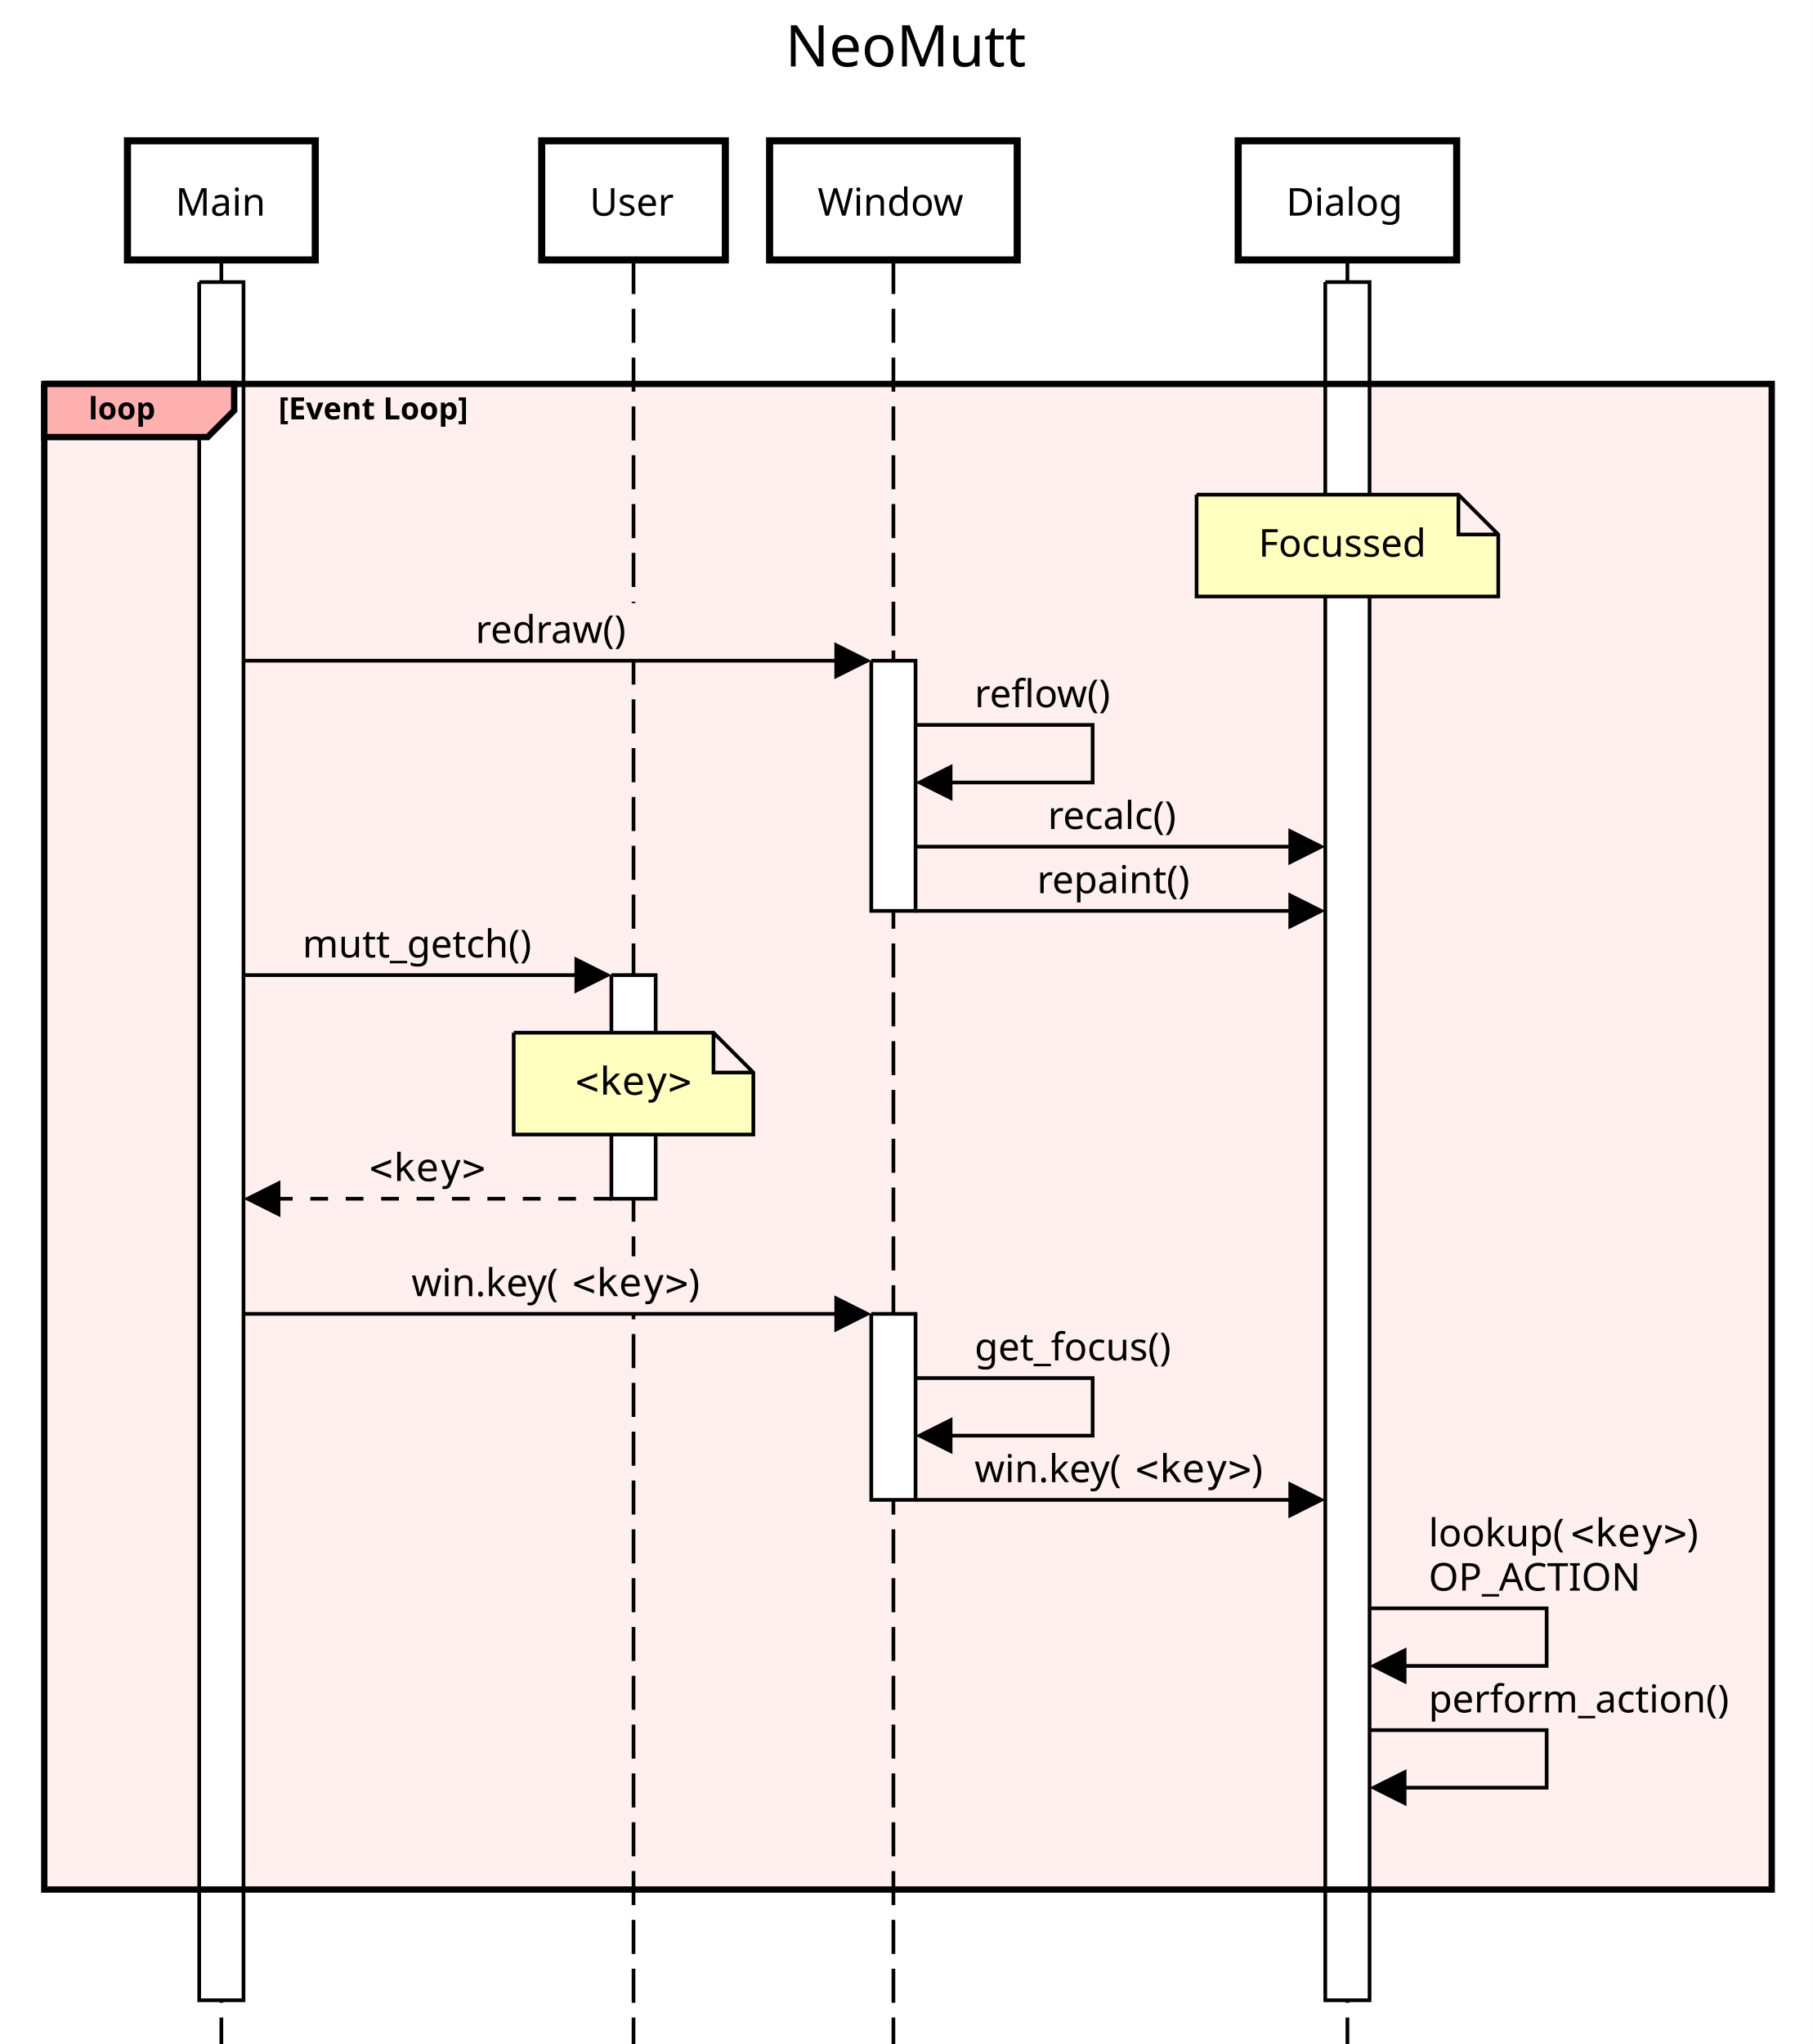
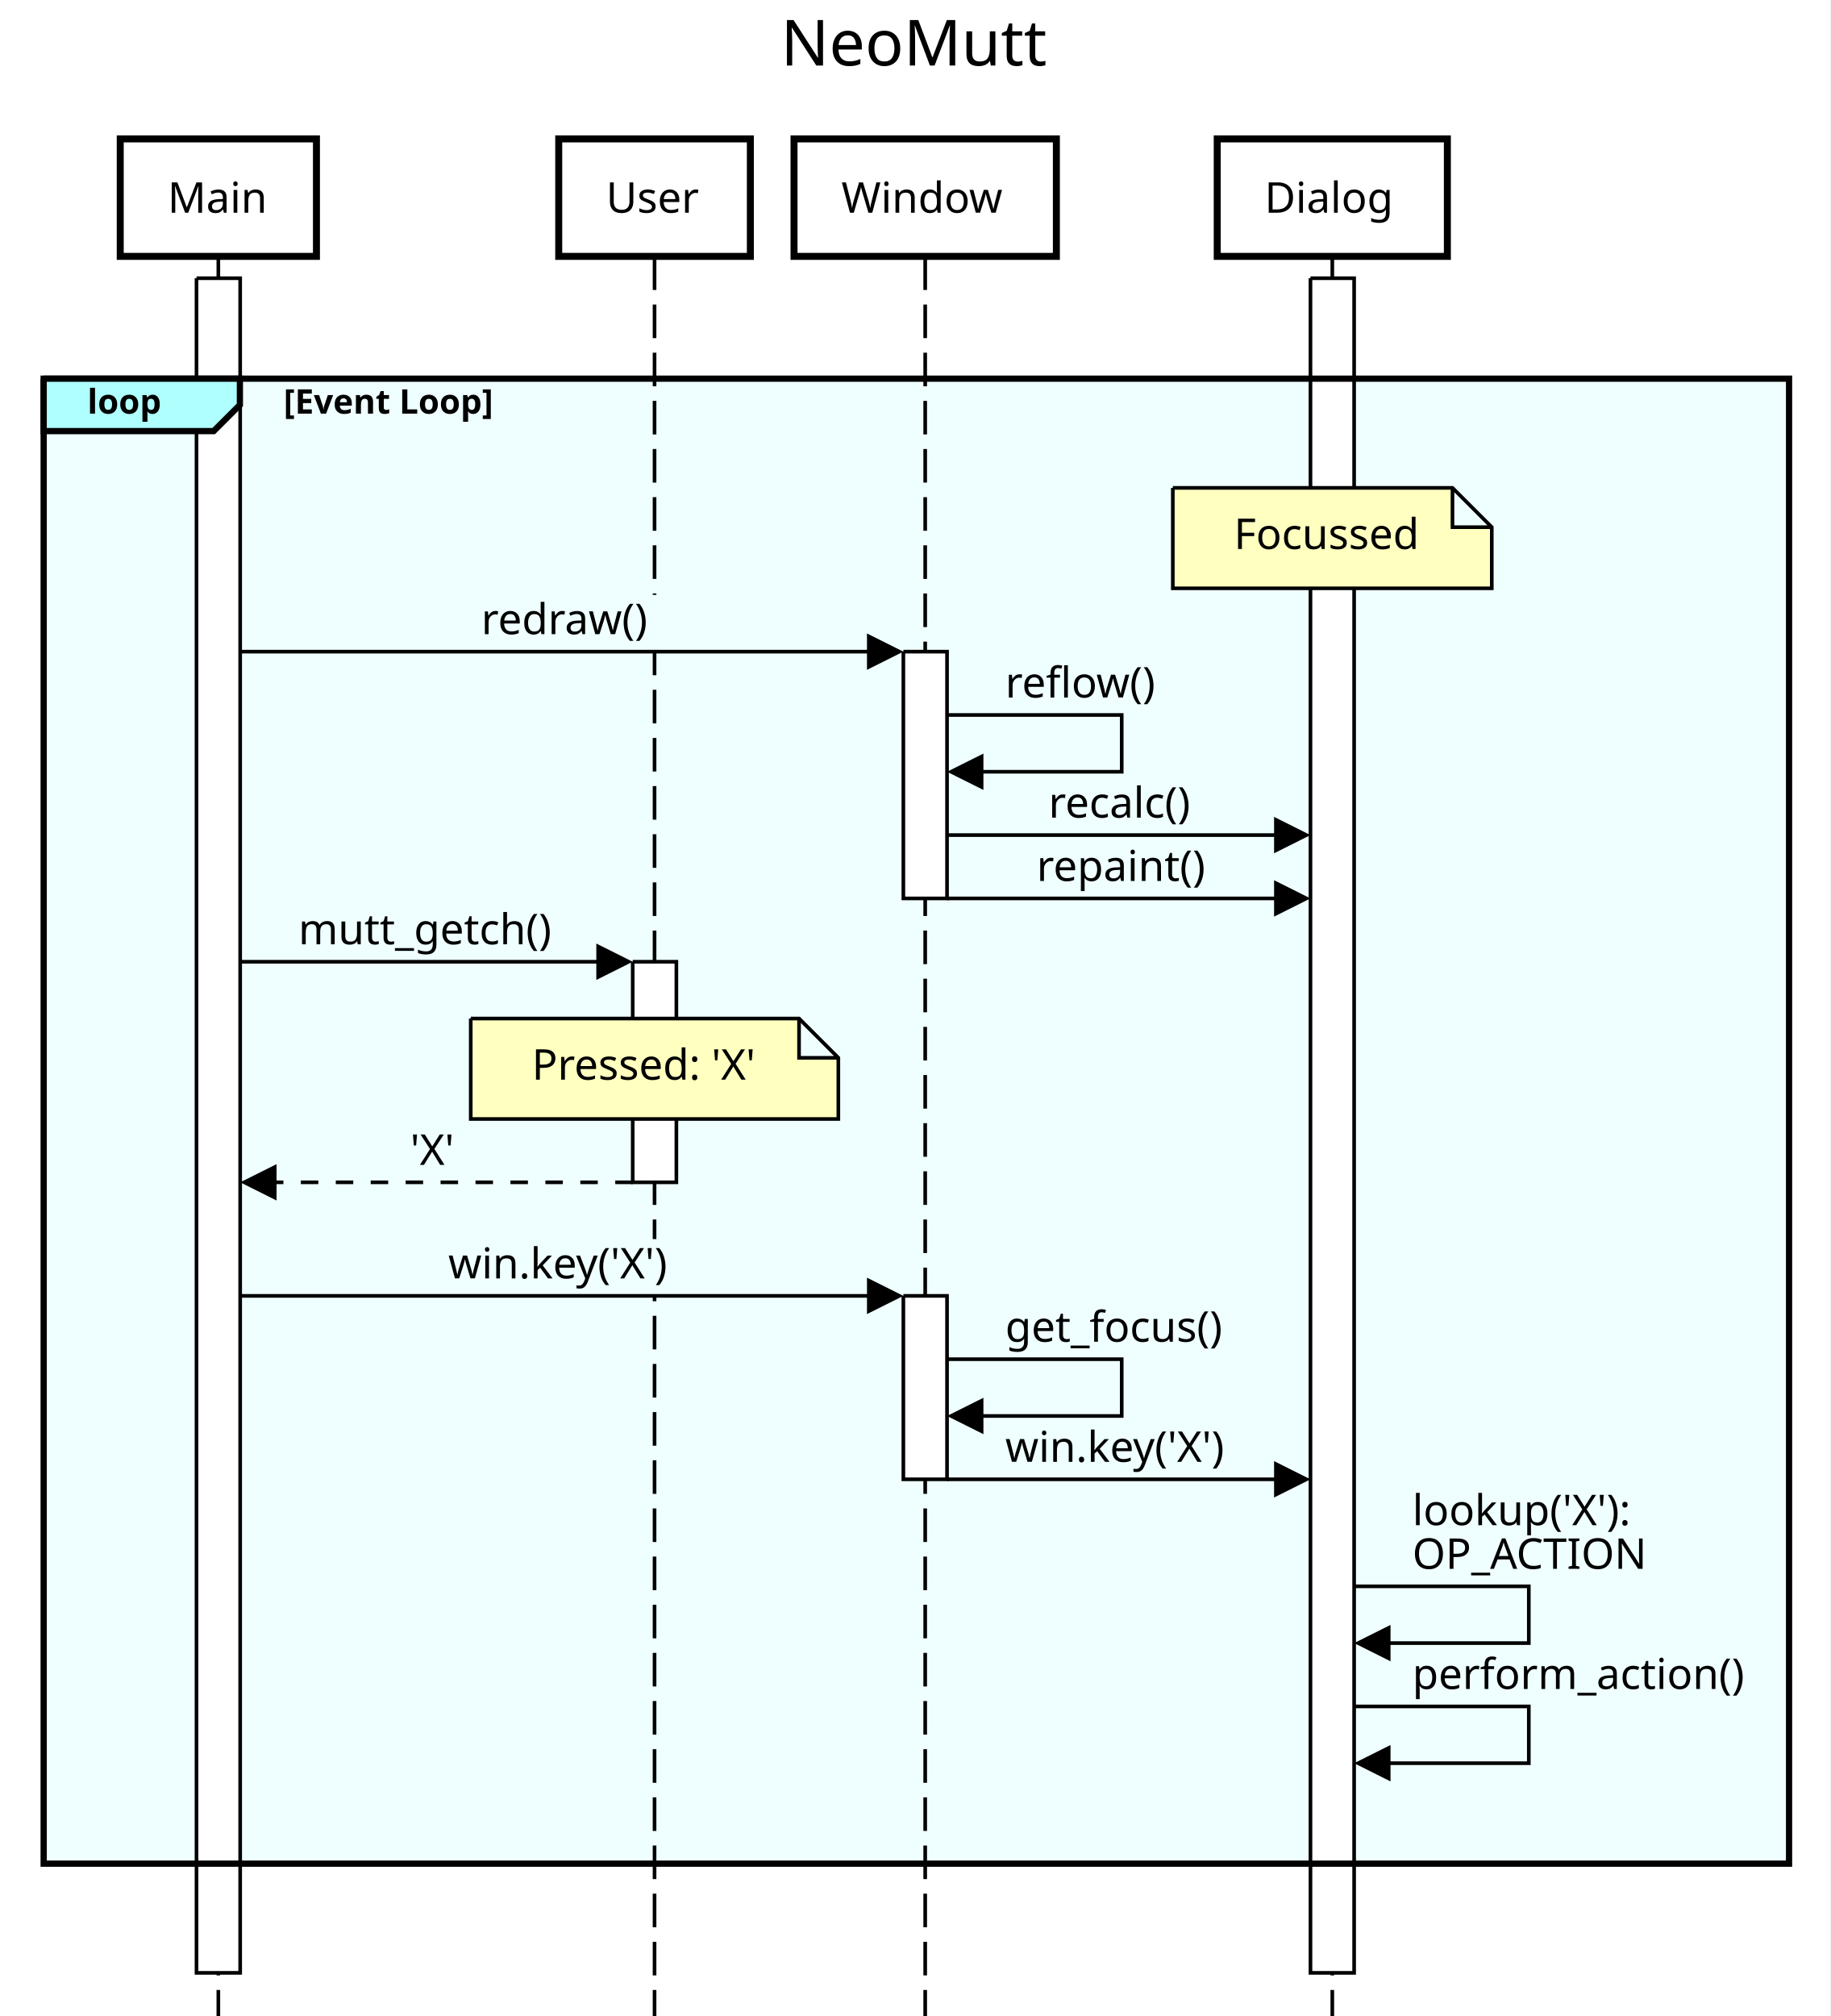
- <svg xmlns="http://www.w3.org/2000/svg" version="1.1" width="566" height="638">
+ <svg xmlns="http://www.w3.org/2000/svg" version="1.1" width="632" height="696">
  <defs />
  <g>
    <g />
    <g />
    <g />
    <g />
    <g />
    <g />
    <g />
    <g />
    <g />
    <g />
    <g />
    <g />
    <g />
    <g />
    <g />
    <g />
    <g />
    <g />
-     <g />
-     <g />
-     <g />
-     <g />
-     <g />
-     <g />
-     <g>
-       <rect fill="white" stroke="none" x="0" y="0" width="566" height="638" />
-     </g>
-     <g>
-       <text fill="black" stroke="none" font-family="sans-serif" font-size="13.5pt" font-style="normal" font-weight="normal" text-decoration="normal" x="245.176" y="20.733" text-anchor="start" dominant-baseline="alphabetic" xml:space="preserve">NeoMutt</text>
-     </g>
-     <g>
-       <rect fill="rgb(255,239,239)" stroke="none" x="13.822" y="119.838" width="539.329" height="469.951" />
-     </g>
-     <g>
-       <path fill="none" stroke="black" paint-order="fill stroke markers" d=" M 69.11 81.136 L 69.11 638.166" stroke-miterlimit="10" stroke-width="1.152" stroke-dasharray="10.632,4.607" />
-       <path fill="none" stroke="black" paint-order="fill stroke markers" d=" M 197.791 81.136 L 197.791 638.166" stroke-miterlimit="10" stroke-width="1.152" stroke-dasharray="10.632,4.607" />
-       <path fill="none" stroke="black" paint-order="fill stroke markers" d=" M 278.93 81.136 L 278.93 638.166" stroke-miterlimit="10" stroke-width="1.152" stroke-dasharray="10.632,4.607" />
-       <path fill="none" stroke="black" paint-order="fill stroke markers" d=" M 420.677 81.136 L 420.677 638.166" stroke-miterlimit="10" stroke-width="1.152" stroke-dasharray="10.632,4.607" />
-     </g>
-     <g>
-       <path fill="none" stroke="none" />
-       <g>
-         <path fill="white" stroke="black" paint-order="fill stroke markers" d=" M 39.791 43.954 L 98.43 43.954 L 98.43 81.136 L 39.791 81.136 L 39.791 43.954 Z" stroke-miterlimit="10" stroke-width="2.212" stroke-dasharray="" />
-       </g>
-       <g>
-         <text fill="black" stroke="none" font-family="sans-serif" font-size="9pt" font-style="normal" font-weight="normal" text-decoration="normal" x="54.788" y="67.314" text-anchor="start" dominant-baseline="alphabetic" xml:space="preserve">Main</text>
-       </g>
-       <path fill="none" stroke="none" />
-       <g>
-         <path fill="white" stroke="black" paint-order="fill stroke markers" d=" M 169.128 43.954 L 226.455 43.954 L 226.455 81.136 L 169.128 81.136 L 169.128 43.954 Z" stroke-miterlimit="10" stroke-width="2.212" stroke-dasharray="" />
-       </g>
-       <g>
-         <text fill="black" stroke="none" font-family="sans-serif" font-size="9pt" font-style="normal" font-weight="normal" text-decoration="normal" x="184.125" y="67.314" text-anchor="start" dominant-baseline="alphabetic" xml:space="preserve">User</text>
-       </g>
-       <path fill="none" stroke="none" />
-       <g>
-         <path fill="white" stroke="black" paint-order="fill stroke markers" d=" M 240.277 43.954 L 317.582 43.954 L 317.582 81.136 L 240.277 81.136 L 240.277 43.954 Z" stroke-miterlimit="10" stroke-width="2.212" stroke-dasharray="" />
-       </g>
-       <g>
-         <text fill="black" stroke="none" font-family="sans-serif" font-size="9pt" font-style="normal" font-weight="normal" text-decoration="normal" x="255.274" y="67.314" text-anchor="start" dominant-baseline="alphabetic" xml:space="preserve">Window</text>
-       </g>
-       <path fill="none" stroke="none" />
-       <g>
-         <path fill="white" stroke="black" paint-order="fill stroke markers" d=" M 386.569 43.954 L 454.786 43.954 L 454.786 81.136 L 386.569 81.136 L 386.569 43.954 Z" stroke-miterlimit="10" stroke-width="2.212" stroke-dasharray="" />
-       </g>
-       <g>
-         <text fill="black" stroke="none" font-family="sans-serif" font-size="9pt" font-style="normal" font-weight="normal" text-decoration="normal" x="401.566" y="67.314" text-anchor="start" dominant-baseline="alphabetic" xml:space="preserve">Dialog</text>
-       </g>
-     </g>
-     <g>
-       <path fill="white" stroke="black" paint-order="fill stroke markers" d=" M 62.199 88.047 L 76.022 88.047 L 76.022 624.344 L 62.199 624.344 L 62.199 88.047" stroke-miterlimit="10" stroke-width="1.152" stroke-dasharray="" />
-       <path fill="white" stroke="black" paint-order="fill stroke markers" d=" M 413.766 88.047 L 427.588 88.047 L 427.588 624.344 L 413.766 624.344 L 413.766 88.047" stroke-miterlimit="10" stroke-width="1.152" stroke-dasharray="" />
-       <path fill="white" stroke="black" paint-order="fill stroke markers" d=" M 272.019 206.226 L 285.841 206.226 L 285.841 284.32 L 272.019 284.32 L 272.019 206.226" stroke-miterlimit="10" stroke-width="1.152" stroke-dasharray="" />
-       <path fill="white" stroke="black" paint-order="fill stroke markers" d=" M 190.88 304.363 L 204.703 304.363 L 204.703 374.164 L 190.88 374.164 L 190.88 304.363" stroke-miterlimit="10" stroke-width="1.152" stroke-dasharray="" />
-       <path fill="white" stroke="black" paint-order="fill stroke markers" d=" M 272.019 410.102 L 285.841 410.102 L 285.841 468.154 L 272.019 468.154 L 272.019 410.102" stroke-miterlimit="10" stroke-width="1.152" stroke-dasharray="" />
-       <path fill="#ffffc0" stroke="black" paint-order="fill stroke markers" d=" M 373.582 154.393 L 455.333 154.393 L 467.773 166.833 L 467.773 186.184 L 373.582 186.184 L 373.582 154.393 M 455.333 154.393 L 455.333 166.833 L 467.773 166.833" stroke-miterlimit="10" stroke-width="1.152" stroke-dasharray="" />
-       <g>
-         <text fill="black" stroke="none" font-family="sans-serif" font-size="9pt" font-style="normal" font-weight="normal" text-decoration="normal" x="392.933" y="173.744" text-anchor="start" dominant-baseline="alphabetic" xml:space="preserve">Focussed</text>
-       </g>
-       <g>
-         <g>
-           <rect fill="rgb(255,239,239)" stroke="none" x="146.369" y="188.257" width="55.302" height="17.969" />
-         </g>
-         <text fill="black" stroke="none" font-family="sans-serif" font-size="9pt" font-style="normal" font-weight="normal" text-decoration="normal" x="148.442" y="200.697" text-anchor="start" dominant-baseline="alphabetic" xml:space="preserve">redraw()</text>
-       </g>
-       <g>
-         <path fill="none" stroke="black" paint-order="fill stroke markers" d=" M 76.022 206.226 L 269.715 206.226" stroke-miterlimit="10" stroke-width="1.152" stroke-dasharray="" />
-         <g transform="translate(272.0187,206.2257) translate(-272.0187,-206.2257)">
-           <path fill="black" stroke="none" paint-order="stroke fill markers" d=" M 260.5 200.466 L 272.019 206.226 L 260.5 211.985 Z" />
-         </g>
-       </g>
-       <g>
-         <g>
-           <rect fill="rgb(255,239,239)" stroke="none" x="302.197" y="208.299" width="50.28" height="17.969" />
-         </g>
-         <text fill="black" stroke="none" font-family="sans-serif" font-size="9pt" font-style="normal" font-weight="normal" text-decoration="normal" x="304.27" y="220.739" text-anchor="start" dominant-baseline="alphabetic" xml:space="preserve">reflow()</text>
-       </g>
-       <g>
-         <path fill="none" stroke="black" paint-order="fill stroke markers" d=" M 285.841 226.268 L 341.129 226.268 L 341.129 244.236 L 288.144 244.236" stroke-miterlimit="10" stroke-width="1.152" stroke-dasharray="" />
-         <g transform="translate(285.8408,244.2364) translate(-285.8408,-244.2364)">
-           <path fill="black" stroke="none" paint-order="stroke fill markers" d=" M 297.359 238.477 L 285.841 244.236 L 297.359 249.996 Z" />
-         </g>
-       </g>
-       <g>
-         <g>
-           <rect fill="rgb(255,239,239)" stroke="none" x="325.075" y="246.31" width="49.458" height="17.969" />
-         </g>
-         <text fill="black" stroke="none" font-family="sans-serif" font-size="9pt" font-style="normal" font-weight="normal" text-decoration="normal" x="327.148" y="258.75" text-anchor="start" dominant-baseline="alphabetic" xml:space="preserve">recalc()</text>
-       </g>
-       <g>
-         <path fill="none" stroke="black" paint-order="fill stroke markers" d=" M 285.841 264.278 L 411.463 264.278" stroke-miterlimit="10" stroke-width="1.152" stroke-dasharray="" />
-         <g transform="translate(413.7664,264.2785) translate(-413.7664,-264.2785)">
-           <path fill="black" stroke="none" paint-order="stroke fill markers" d=" M 402.248 258.519 L 413.766 264.278 L 402.248 270.038 Z" />
-         </g>
-       </g>
-       <g>
-         <g>
-           <rect fill="rgb(255,239,239)" stroke="none" x="321.708" y="266.352" width="56.191" height="17.969" />
-         </g>
-         <text fill="black" stroke="none" font-family="sans-serif" font-size="9pt" font-style="normal" font-weight="normal" text-decoration="normal" x="323.781" y="278.792" text-anchor="start" dominant-baseline="alphabetic" xml:space="preserve">repaint()</text>
-       </g>
-       <g>
-         <path fill="none" stroke="black" paint-order="fill stroke markers" d=" M 285.841 284.32 L 411.463 284.32" stroke-miterlimit="10" stroke-width="1.152" stroke-dasharray="" />
-         <g transform="translate(413.7664,284.3205) translate(-413.7664,-284.3205)">
-           <path fill="black" stroke="none" paint-order="stroke fill markers" d=" M 402.248 278.561 L 413.766 284.32 L 402.248 290.08 Z" />
-         </g>
-       </g>
-       <g>
-         <g>
-           <rect fill="rgb(255,239,239)" stroke="none" x="92.378" y="286.394" width="82.147" height="17.969" />
-         </g>
-         <text fill="black" stroke="none" font-family="sans-serif" font-size="9pt" font-style="normal" font-weight="normal" text-decoration="normal" x="94.451" y="298.834" text-anchor="start" dominant-baseline="alphabetic" xml:space="preserve">mutt_getch()</text>
-       </g>
-       <g>
-         <path fill="none" stroke="black" paint-order="fill stroke markers" d=" M 76.022 304.363 L 188.577 304.363" stroke-miterlimit="10" stroke-width="1.152" stroke-dasharray="" />
-         <g transform="translate(190.8804,304.3625) translate(-190.8804,-304.3625)">
-           <path fill="black" stroke="none" paint-order="stroke fill markers" d=" M 179.362 298.603 L 190.88 304.363 L 179.362 310.122 Z" />
-         </g>
-       </g>
-       <path fill="#ffffc0" stroke="black" paint-order="fill stroke markers" d=" M 160.385 322.331 L 222.758 322.331 L 235.198 334.771 L 235.198 354.122 L 160.385 354.122 L 160.385 322.331 M 222.758 322.331 L 222.758 334.771 L 235.198 334.771" stroke-miterlimit="10" stroke-width="1.152" stroke-dasharray="" />
-       <g>
-         <text fill="black" stroke="none" font-family="monospace" font-size="9pt" font-style="normal" font-weight="normal" text-decoration="normal" x="179.736" y="341.682" text-anchor="start" dominant-baseline="alphabetic" xml:space="preserve">&lt;key&gt;</text>
-       </g>
-       <g>
-         <g>
-           <rect fill="rgb(255,239,239)" stroke="none" x="113.322" y="356.195" width="40.258" height="17.969" />
-         </g>
-         <text fill="black" stroke="none" font-family="monospace" font-size="9pt" font-style="normal" font-weight="normal" text-decoration="normal" x="115.395" y="368.635" text-anchor="start" dominant-baseline="alphabetic" xml:space="preserve">&lt;key&gt;</text>
-       </g>
-       <g>
-         <path fill="none" stroke="black" paint-order="fill stroke markers" d=" M 190.88 374.164 L 78.325 374.164" stroke-miterlimit="10" stroke-width="1.152" stroke-dasharray="5.529" />
-         <g transform="translate(76.02152,374.1641) translate(-76.02152,-374.1641)">
-           <path fill="black" stroke="none" paint-order="stroke fill markers" d=" M 87.54 368.405 L 76.022 374.164 L 87.54 379.923 Z" />
-         </g>
-       </g>
-       <g>
-         <g>
-           <rect fill="rgb(255,239,239)" stroke="none" x="126.413" y="392.133" width="95.213" height="17.969" />
-         </g>
-         <text fill="black" stroke="none" font-family="sans-serif" font-size="9pt" font-style="normal" font-weight="normal" text-decoration="normal" x="128.487" y="404.573" text-anchor="start" dominant-baseline="alphabetic" xml:space="preserve">win.key(</text>
-         <text fill="black" stroke="none" font-family="monospace" font-size="9pt" font-style="normal" font-weight="normal" text-decoration="normal" x="178.753" y="404.573" text-anchor="start" dominant-baseline="alphabetic" xml:space="preserve">&lt;key&gt;</text>
-         <text fill="black" stroke="none" font-family="sans-serif" font-size="9pt" font-style="normal" font-weight="normal" text-decoration="normal" x="214.865" y="404.573" text-anchor="start" dominant-baseline="alphabetic" xml:space="preserve">)</text>
-       </g>
-       <g>
-         <path fill="none" stroke="black" paint-order="fill stroke markers" d=" M 76.022 410.102 L 269.715 410.102" stroke-miterlimit="10" stroke-width="1.152" stroke-dasharray="" />
-         <g transform="translate(272.0187,410.1016) translate(-272.0187,-410.1016)">
-           <path fill="black" stroke="none" paint-order="stroke fill markers" d=" M 260.5 404.342 L 272.019 410.102 L 260.5 415.861 Z" />
-         </g>
-       </g>
-       <g>
-         <g>
-           <rect fill="rgb(255,239,239)" stroke="none" x="302.197" y="412.175" width="71.236" height="17.969" />
-         </g>
-         <text fill="black" stroke="none" font-family="sans-serif" font-size="9pt" font-style="normal" font-weight="normal" text-decoration="normal" x="304.27" y="424.615" text-anchor="start" dominant-baseline="alphabetic" xml:space="preserve">get_focus()</text>
-       </g>
-       <g>
-         <path fill="none" stroke="black" paint-order="fill stroke markers" d=" M 285.841 430.144 L 341.129 430.144 L 341.129 448.112 L 288.144 448.112" stroke-miterlimit="10" stroke-width="1.152" stroke-dasharray="" />
-         <g transform="translate(285.8408,448.1123) translate(-285.8408,-448.1123)">
-           <path fill="black" stroke="none" paint-order="stroke fill markers" d=" M 297.359 442.353 L 285.841 448.112 L 297.359 453.872 Z" />
-         </g>
-       </g>
-       <g>
-         <g>
-           <rect fill="rgb(255,239,239)" stroke="none" x="302.197" y="450.186" width="95.213" height="17.969" />
-         </g>
-         <text fill="black" stroke="none" font-family="sans-serif" font-size="9pt" font-style="normal" font-weight="normal" text-decoration="normal" x="304.27" y="462.626" text-anchor="start" dominant-baseline="alphabetic" xml:space="preserve">win.key(</text>
-         <text fill="black" stroke="none" font-family="monospace" font-size="9pt" font-style="normal" font-weight="normal" text-decoration="normal" x="354.537" y="462.626" text-anchor="start" dominant-baseline="alphabetic" xml:space="preserve">&lt;key&gt;</text>
-         <text fill="black" stroke="none" font-family="sans-serif" font-size="9pt" font-style="normal" font-weight="normal" text-decoration="normal" x="390.648" y="462.626" text-anchor="start" dominant-baseline="alphabetic" xml:space="preserve">)</text>
-       </g>
-       <g>
-         <path fill="none" stroke="black" paint-order="fill stroke markers" d=" M 285.841 468.154 L 411.463 468.154" stroke-miterlimit="10" stroke-width="1.152" stroke-dasharray="" />
-         <g transform="translate(413.7664,468.1544) translate(-413.7664,-468.1544)">
-           <path fill="black" stroke="none" paint-order="stroke fill markers" d=" M 402.248 462.395 L 413.766 468.154 L 402.248 473.914 Z" />
-         </g>
-       </g>
-       <g>
-         <g>
-           <rect fill="rgb(255,239,239)" stroke="none" x="443.945" y="470.228" width="89.436" height="17.969" />
-         </g>
-         <g>
-           <rect fill="rgb(255,239,239)" stroke="none" x="443.945" y="484.05" width="72.502" height="17.969" />
-         </g>
-         <text fill="black" stroke="none" font-family="sans-serif" font-size="9pt" font-style="normal" font-weight="normal" text-decoration="normal" x="446.018" y="482.668" text-anchor="start" dominant-baseline="alphabetic" xml:space="preserve">lookup(</text>
-         <text fill="black" stroke="none" font-family="monospace" font-size="9pt" font-style="normal" font-weight="normal" text-decoration="normal" x="490.507" y="482.668" text-anchor="start" dominant-baseline="alphabetic" xml:space="preserve">&lt;key&gt;</text>
-         <text fill="black" stroke="none" font-family="sans-serif" font-size="9pt" font-style="normal" font-weight="normal" text-decoration="normal" x="526.618" y="482.668" text-anchor="start" dominant-baseline="alphabetic" xml:space="preserve">)</text>
-         <text fill="black" stroke="none" font-family="sans-serif" font-size="9pt" font-style="normal" font-weight="normal" text-decoration="normal" x="446.018" y="496.49" text-anchor="start" dominant-baseline="alphabetic" xml:space="preserve">OP_ACTION</text>
-       </g>
-       <g>
-         <path fill="none" stroke="black" paint-order="fill stroke markers" d=" M 427.588 502.018 L 482.877 502.018 L 482.877 519.987 L 429.892 519.987" stroke-miterlimit="10" stroke-width="1.152" stroke-dasharray="" />
-         <g transform="translate(427.5885,519.9872) translate(-427.5885,-519.9872)">
-           <path fill="black" stroke="none" paint-order="stroke fill markers" d=" M 439.107 514.228 L 427.588 519.987 L 439.107 525.746 Z" />
-         </g>
-       </g>
-       <g>
-         <g>
-           <rect fill="rgb(255,239,239)" stroke="none" x="443.945" y="522.061" width="104.369" height="17.969" />
-         </g>
-         <text fill="black" stroke="none" font-family="sans-serif" font-size="9pt" font-style="normal" font-weight="normal" text-decoration="normal" x="446.018" y="534.5" text-anchor="start" dominant-baseline="alphabetic" xml:space="preserve">perform_action()</text>
-       </g>
-       <g>
-         <path fill="none" stroke="black" paint-order="fill stroke markers" d=" M 427.588 540.029 L 482.877 540.029 L 482.877 557.998 L 429.892 557.998" stroke-miterlimit="10" stroke-width="1.152" stroke-dasharray="" />
-         <g transform="translate(427.5885,557.998) translate(-427.5885,-557.998)">
-           <path fill="black" stroke="none" paint-order="stroke fill markers" d=" M 439.107 552.239 L 427.588 557.998 L 439.107 563.757 Z" />
+     <g>
+       <rect fill="white" stroke="none" x="0" y="0" width="632" height="696" />
+     </g>
+     <g>
+       <text fill="black" stroke="none" font-family="sans-serif" font-size="16.5pt" font-style="normal" font-weight="normal" text-decoration="normal" x="269.595" y="22.618" text-anchor="start" dominant-baseline="alphabetic" xml:space="preserve">NeoMutt</text>
+     </g>
+     <g>
+       <rect fill="rgb(239,255,255)" stroke="none" x="15.079" y="130.732" width="602.683" height="512.674" />
+     </g>
+     <g>
+       <path fill="none" stroke="black" paint-order="fill stroke markers" d=" M 75.393 88.512 L 75.393 696.181" stroke-miterlimit="10" stroke-width="1.257" stroke-dasharray="11.599,5.026" />
+       <path fill="none" stroke="black" paint-order="fill stroke markers" d=" M 226.015 88.512 L 226.015 696.181" stroke-miterlimit="10" stroke-width="1.257" stroke-dasharray="11.599,5.026" />
+       <path fill="none" stroke="black" paint-order="fill stroke markers" d=" M 319.473 88.512 L 319.473 696.181" stroke-miterlimit="10" stroke-width="1.257" stroke-dasharray="11.599,5.026" />
+       <path fill="none" stroke="black" paint-order="fill stroke markers" d=" M 460.044 88.512 L 460.044 696.181" stroke-miterlimit="10" stroke-width="1.257" stroke-dasharray="11.599,5.026" />
+     </g>
+     <g>
+       <path fill="none" stroke="none" />
+       <g>
+         <path fill="white" stroke="black" paint-order="fill stroke markers" d=" M 41.516 47.95 L 109.27 47.95 L 109.27 88.512 L 41.516 88.512 L 41.516 47.95 Z" stroke-miterlimit="10" stroke-width="2.413" stroke-dasharray="" />
+       </g>
+       <g>
+         <text fill="black" stroke="none" font-family="sans-serif" font-size="11pt" font-style="normal" font-weight="normal" text-decoration="normal" x="57.877" y="73.433" text-anchor="start" dominant-baseline="alphabetic" xml:space="preserve">Main</text>
+       </g>
+       <path fill="none" stroke="none" />
+       <g>
+         <path fill="white" stroke="black" paint-order="fill stroke markers" d=" M 192.93 47.95 L 259.1 47.95 L 259.1 88.512 L 192.93 88.512 L 192.93 47.95 Z" stroke-miterlimit="10" stroke-width="2.413" stroke-dasharray="" />
+       </g>
+       <g>
+         <text fill="black" stroke="none" font-family="sans-serif" font-size="11pt" font-style="normal" font-weight="normal" text-decoration="normal" x="209.29" y="73.433" text-anchor="start" dominant-baseline="alphabetic" xml:space="preserve">User</text>
+       </g>
+       <path fill="none" stroke="none" />
+       <g>
+         <path fill="white" stroke="black" paint-order="fill stroke markers" d=" M 274.179 47.95 L 364.766 47.95 L 364.766 88.512 L 274.179 88.512 L 274.179 47.95 Z" stroke-miterlimit="10" stroke-width="2.413" stroke-dasharray="" />
+       </g>
+       <g>
+         <text fill="black" stroke="none" font-family="sans-serif" font-size="11pt" font-style="normal" font-weight="normal" text-decoration="normal" x="290.539" y="73.433" text-anchor="start" dominant-baseline="alphabetic" xml:space="preserve">Window</text>
+       </g>
+       <path fill="none" stroke="none" />
+       <g>
+         <path fill="white" stroke="black" paint-order="fill stroke markers" d=" M 420.309 47.95 L 499.78 47.95 L 499.78 88.512 L 420.309 88.512 L 420.309 47.95 Z" stroke-miterlimit="10" stroke-width="2.413" stroke-dasharray="" />
+       </g>
+       <g>
+         <text fill="black" stroke="none" font-family="sans-serif" font-size="11pt" font-style="normal" font-weight="normal" text-decoration="normal" x="436.669" y="73.433" text-anchor="start" dominant-baseline="alphabetic" xml:space="preserve">Dialog</text>
+       </g>
+     </g>
+     <g>
+       <path fill="white" stroke="black" paint-order="fill stroke markers" d=" M 67.854 96.051 L 82.933 96.051 L 82.933 681.103 L 67.854 681.103 L 67.854 96.051" stroke-miterlimit="10" stroke-width="1.257" stroke-dasharray="" />
+       <path fill="white" stroke="black" paint-order="fill stroke markers" d=" M 452.505 96.051 L 467.584 96.051 L 467.584 681.103 L 452.505 681.103 L 452.505 96.051" stroke-miterlimit="10" stroke-width="1.257" stroke-dasharray="" />
+       <path fill="white" stroke="black" paint-order="fill stroke markers" d=" M 311.933 224.973 L 327.012 224.973 L 327.012 310.168 L 311.933 310.168 L 311.933 224.973" stroke-miterlimit="10" stroke-width="1.257" stroke-dasharray="" />
+       <path fill="white" stroke="black" paint-order="fill stroke markers" d=" M 218.476 332.032 L 233.554 332.032 L 233.554 408.179 L 218.476 408.179 L 218.476 332.032" stroke-miterlimit="10" stroke-width="1.257" stroke-dasharray="" />
+       <path fill="white" stroke="black" paint-order="fill stroke markers" d=" M 311.933 447.384 L 327.012 447.384 L 327.012 510.714 L 311.933 510.714 L 311.933 447.384" stroke-miterlimit="10" stroke-width="1.257" stroke-dasharray="" />
+       <path fill="#ffffc0" stroke="black" paint-order="fill stroke markers" d=" M 404.976 168.429 L 501.542 168.429 L 515.113 181.999 L 515.113 203.109 L 404.976 203.109 L 404.976 168.429 M 501.542 168.429 L 501.542 181.999 L 515.113 181.999" stroke-miterlimit="10" stroke-width="1.257" stroke-dasharray="" />
+       <g>
+         <text fill="black" stroke="none" font-family="sans-serif" font-size="11pt" font-style="normal" font-weight="normal" text-decoration="normal" x="426.086" y="189.539" text-anchor="start" dominant-baseline="alphabetic" xml:space="preserve">Focussed</text>
+       </g>
+       <g>
+         <g>
+           <rect fill="rgb(239,255,255)" stroke="none" x="163.913" y="205.371" width="67.04" height="19.602" />
+         </g>
+         <text fill="black" stroke="none" font-family="sans-serif" font-size="11pt" font-style="normal" font-weight="normal" text-decoration="normal" x="166.175" y="218.942" text-anchor="start" dominant-baseline="alphabetic" xml:space="preserve">redraw()</text>
+       </g>
+       <g>
+         <path fill="none" stroke="black" paint-order="fill stroke markers" d=" M 82.933 224.973 L 309.42 224.973" stroke-miterlimit="10" stroke-width="1.257" stroke-dasharray="" />
+         <g transform="translate(311.9333,224.9734) translate(-311.9333,-224.9734)">
+           <path fill="black" stroke="none" paint-order="stroke fill markers" d=" M 299.368 218.691 L 311.933 224.973 L 299.368 231.256 Z" />
+         </g>
+       </g>
+       <g>
+         <g>
+           <rect fill="rgb(239,255,255)" stroke="none" x="344.855" y="227.235" width="60.924" height="19.602" />
+         </g>
+         <text fill="black" stroke="none" font-family="sans-serif" font-size="11pt" font-style="normal" font-weight="normal" text-decoration="normal" x="347.117" y="240.806" text-anchor="start" dominant-baseline="alphabetic" xml:space="preserve">reflow()</text>
+       </g>
+       <g>
+         <path fill="none" stroke="black" paint-order="fill stroke markers" d=" M 327.012 246.837 L 387.327 246.837 L 387.327 266.44 L 329.525 266.44" stroke-miterlimit="10" stroke-width="1.257" stroke-dasharray="" />
+         <g transform="translate(327.0119,266.4397) translate(-327.0119,-266.4397)">
+           <path fill="black" stroke="none" paint-order="stroke fill markers" d=" M 339.577 260.157 L 327.012 266.44 L 339.577 272.723 Z" />
+         </g>
+       </g>
+       <g>
+         <g>
+           <rect fill="rgb(239,255,255)" stroke="none" x="359.805" y="268.702" width="59.907" height="19.602" />
+         </g>
+         <text fill="black" stroke="none" font-family="sans-serif" font-size="11pt" font-style="normal" font-weight="normal" text-decoration="normal" x="362.067" y="282.272" text-anchor="start" dominant-baseline="alphabetic" xml:space="preserve">recalc()</text>
+       </g>
+       <g>
+         <path fill="none" stroke="black" paint-order="fill stroke markers" d=" M 327.012 288.304 L 449.992 288.304" stroke-miterlimit="10" stroke-width="1.257" stroke-dasharray="" />
+         <g transform="translate(452.505,288.3038) translate(-452.505,-288.3038)">
+           <path fill="black" stroke="none" paint-order="stroke fill markers" d=" M 439.939 282.021 L 452.505 288.304 L 439.939 294.587 Z" />
+         </g>
+       </g>
+       <g>
+         <g>
+           <rect fill="rgb(239,255,255)" stroke="none" x="355.688" y="290.566" width="68.14" height="19.602" />
+         </g>
+         <text fill="black" stroke="none" font-family="sans-serif" font-size="11pt" font-style="normal" font-weight="normal" text-decoration="normal" x="357.95" y="304.136" text-anchor="start" dominant-baseline="alphabetic" xml:space="preserve">repaint()</text>
+       </g>
+       <g>
+         <path fill="none" stroke="black" paint-order="fill stroke markers" d=" M 327.012 310.168 L 449.992 310.168" stroke-miterlimit="10" stroke-width="1.257" stroke-dasharray="" />
+         <g transform="translate(452.505,310.1678) translate(-452.505,-310.1678)">
+           <path fill="black" stroke="none" paint-order="stroke fill markers" d=" M 439.939 303.885 L 452.505 310.168 L 439.939 316.451 Z" />
+         </g>
+       </g>
+       <g>
+         <g>
+           <rect fill="rgb(239,255,255)" stroke="none" x="100.776" y="312.43" width="99.857" height="19.602" />
+         </g>
+         <text fill="black" stroke="none" font-family="sans-serif" font-size="11pt" font-style="normal" font-weight="normal" text-decoration="normal" x="103.037" y="326" text-anchor="start" dominant-baseline="alphabetic" xml:space="preserve">mutt_getch()</text>
+       </g>
+       <g>
+         <path fill="none" stroke="black" paint-order="fill stroke markers" d=" M 82.933 332.032 L 215.963 332.032" stroke-miterlimit="10" stroke-width="1.257" stroke-dasharray="" />
+         <g transform="translate(218.4756,332.0319) translate(-218.4756,-332.0319)">
+           <path fill="black" stroke="none" paint-order="stroke fill markers" d=" M 205.91 325.749 L 218.476 332.032 L 205.91 338.315 Z" />
+         </g>
+       </g>
+       <path fill="#ffffc0" stroke="black" paint-order="fill stroke markers" d=" M 162.547 351.634 L 275.913 351.634 L 289.483 365.205 L 289.483 386.315 L 162.547 386.315 L 162.547 351.634 M 275.913 351.634 L 275.913 365.205 L 289.483 365.205" stroke-miterlimit="10" stroke-width="1.257" stroke-dasharray="" />
+       <g>
+         <text fill="black" stroke="none" font-family="sans-serif" font-size="11pt" font-style="normal" font-weight="normal" text-decoration="normal" x="183.657" y="372.744" text-anchor="start" dominant-baseline="alphabetic" xml:space="preserve">Pressed: 'X'</text>
+       </g>
+       <g>
+         <g>
+           <rect fill="rgb(239,255,255)" stroke="none" x="139.384" y="388.577" width="22.64" height="19.602" />
+         </g>
+         <text fill="black" stroke="none" font-family="sans-serif" font-size="11pt" font-style="normal" font-weight="normal" text-decoration="normal" x="141.646" y="402.148" text-anchor="start" dominant-baseline="alphabetic" xml:space="preserve">'X'</text>
+       </g>
+       <g>
+         <path fill="none" stroke="black" paint-order="fill stroke markers" d=" M 218.476 408.179 L 85.446 408.179" stroke-miterlimit="10" stroke-width="1.257" stroke-dasharray="6.031" />
+         <g transform="translate(82.93257,408.179) translate(-82.93257,-408.179)">
+           <path fill="black" stroke="none" paint-order="stroke fill markers" d=" M 95.498 401.896 L 82.933 408.179 L 95.498 414.462 Z" />
+         </g>
+       </g>
+       <g>
+         <g>
+           <rect fill="rgb(239,255,255)" stroke="none" x="152.529" y="427.781" width="89.807" height="19.602" />
+         </g>
+         <text fill="black" stroke="none" font-family="sans-serif" font-size="11pt" font-style="normal" font-weight="normal" text-decoration="normal" x="154.791" y="441.352" text-anchor="start" dominant-baseline="alphabetic" xml:space="preserve">win.key('X')</text>
+       </g>
+       <g>
+         <path fill="none" stroke="black" paint-order="fill stroke markers" d=" M 82.933 447.384 L 309.42 447.384" stroke-miterlimit="10" stroke-width="1.257" stroke-dasharray="" />
+         <g transform="translate(311.9333,447.3835) translate(-311.9333,-447.3835)">
+           <path fill="black" stroke="none" paint-order="stroke fill markers" d=" M 299.368 441.101 L 311.933 447.384 L 299.368 453.666 Z" />
+         </g>
+       </g>
+       <g>
+         <g>
+           <rect fill="rgb(239,255,255)" stroke="none" x="344.855" y="449.645" width="86.557" height="19.602" />
+         </g>
+         <text fill="black" stroke="none" font-family="sans-serif" font-size="11pt" font-style="normal" font-weight="normal" text-decoration="normal" x="347.117" y="463.216" text-anchor="start" dominant-baseline="alphabetic" xml:space="preserve">get_focus()</text>
+       </g>
+       <g>
+         <path fill="none" stroke="black" paint-order="fill stroke markers" d=" M 327.012 469.248 L 387.327 469.248 L 387.327 488.85 L 329.525 488.85" stroke-miterlimit="10" stroke-width="1.257" stroke-dasharray="" />
+         <g transform="translate(327.0119,488.8498) translate(-327.0119,-488.8498)">
+           <path fill="black" stroke="none" paint-order="stroke fill markers" d=" M 339.577 482.567 L 327.012 488.85 L 339.577 495.133 Z" />
+         </g>
+       </g>
+       <g>
+         <g>
+           <rect fill="rgb(239,255,255)" stroke="none" x="344.855" y="491.112" width="89.807" height="19.602" />
+         </g>
+         <text fill="black" stroke="none" font-family="sans-serif" font-size="11pt" font-style="normal" font-weight="normal" text-decoration="normal" x="347.117" y="504.682" text-anchor="start" dominant-baseline="alphabetic" xml:space="preserve">win.key('X')</text>
+       </g>
+       <g>
+         <path fill="none" stroke="black" paint-order="fill stroke markers" d=" M 327.012 510.714 L 449.992 510.714" stroke-miterlimit="10" stroke-width="1.257" stroke-dasharray="" />
+         <g transform="translate(452.505,510.7138) translate(-452.505,-510.7138)">
+           <path fill="black" stroke="none" paint-order="stroke fill markers" d=" M 439.939 504.431 L 452.505 510.714 L 439.939 516.997 Z" />
+         </g>
+       </g>
+       <g>
+         <g>
+           <rect fill="rgb(239,255,255)" stroke="none" x="485.427" y="512.976" width="87.74" height="19.602" />
+         </g>
+         <g>
+           <rect fill="rgb(239,255,255)" stroke="none" x="485.427" y="528.054" width="88.124" height="19.602" />
+         </g>
+         <text fill="black" stroke="none" font-family="sans-serif" font-size="11pt" font-style="normal" font-weight="normal" text-decoration="normal" x="487.689" y="526.546" text-anchor="start" dominant-baseline="alphabetic" xml:space="preserve">lookup('X'):</text>
+         <text fill="black" stroke="none" font-family="sans-serif" font-size="11pt" font-style="normal" font-weight="normal" text-decoration="normal" x="487.689" y="541.625" text-anchor="start" dominant-baseline="alphabetic" xml:space="preserve">OP_ACTION</text>
+       </g>
+       <g>
+         <path fill="none" stroke="black" paint-order="fill stroke markers" d=" M 467.584 547.657 L 527.898 547.657 L 527.898 567.259 L 470.097 567.259" stroke-miterlimit="10" stroke-width="1.257" stroke-dasharray="" />
+         <g transform="translate(467.5837,567.2588) translate(-467.5837,-567.2588)">
+           <path fill="black" stroke="none" paint-order="stroke fill markers" d=" M 480.149 560.976 L 467.584 567.259 L 480.149 573.542 Z" />
+         </g>
+       </g>
+       <g>
+         <g>
+           <rect fill="rgb(239,255,255)" stroke="none" x="485.427" y="569.521" width="127.057" height="19.602" />
+         </g>
+         <text fill="black" stroke="none" font-family="sans-serif" font-size="11pt" font-style="normal" font-weight="normal" text-decoration="normal" x="487.689" y="583.091" text-anchor="start" dominant-baseline="alphabetic" xml:space="preserve">perform_action()</text>
+       </g>
+       <g>
+         <path fill="none" stroke="black" paint-order="fill stroke markers" d=" M 467.584 589.123 L 527.898 589.123 L 527.898 608.725 L 470.097 608.725" stroke-miterlimit="10" stroke-width="1.257" stroke-dasharray="" />
+         <g transform="translate(467.5837,608.7251) translate(-467.5837,-608.7251)">
+           <path fill="black" stroke="none" paint-order="stroke fill markers" d=" M 480.149 602.442 L 467.584 608.725 L 480.149 615.008 Z" />
        </g>
      </g>
      <g>
        <g />
-         <path fill="none" stroke="black" paint-order="fill stroke markers" d=" M 13.822 119.838 L 553.151 119.838 L 553.151 589.789 L 13.822 589.789 L 13.822 119.838 Z" stroke-miterlimit="10" stroke-width="1.975" stroke-dasharray="" />
-         <path fill="#ffb0b0" stroke="black" paint-order="fill stroke markers" d=" M 13.822 119.838 L 13.822 136.424 L 64.822 136.424 L 73.115 128.131 L 73.115 119.838 L 13.822 119.838" stroke-miterlimit="10" stroke-width="1.975" stroke-dasharray="" />
-         <text fill="black" stroke="none" font-family="sans-serif" font-size="7.2pt" font-style="normal" font-weight="bold" text-decoration="normal" x="27.644" y="130.895" text-anchor="start" dominant-baseline="alphabetic" xml:space="preserve">loop</text>
-         <text fill="black" stroke="none" font-family="sans-serif" font-size="7.2pt" font-style="normal" font-weight="bold" text-decoration="normal" x="86.937" y="130.895" text-anchor="start" dominant-baseline="alphabetic" xml:space="preserve">[Event Loop]</text>
+         <path fill="none" stroke="black" paint-order="fill stroke markers" d=" M 15.079 130.732 L 617.761 130.732 L 617.761 643.406 L 15.079 643.406 L 15.079 130.732 Z" stroke-miterlimit="10" stroke-width="2.154" stroke-dasharray="" />
+         <path fill="#b0ffff" stroke="black" paint-order="fill stroke markers" d=" M 15.079 130.732 L 15.079 148.826 L 73.786 148.826 L 82.833 139.779 L 82.833 130.732 L 15.079 130.732" stroke-miterlimit="10" stroke-width="2.154" stroke-dasharray="" />
+         <text fill="black" stroke="none" font-family="sans-serif" font-size="8.8pt" font-style="normal" font-weight="bold" text-decoration="normal" x="30.157" y="142.795" text-anchor="start" dominant-baseline="alphabetic" xml:space="preserve">loop</text>
+         <text fill="black" stroke="none" font-family="sans-serif" font-size="8.8pt" font-style="normal" font-weight="bold" text-decoration="normal" x="97.912" y="142.795" text-anchor="start" dominant-baseline="alphabetic" xml:space="preserve">[Event Loop]</text>
      </g>
    </g>
  </g>
</svg>
